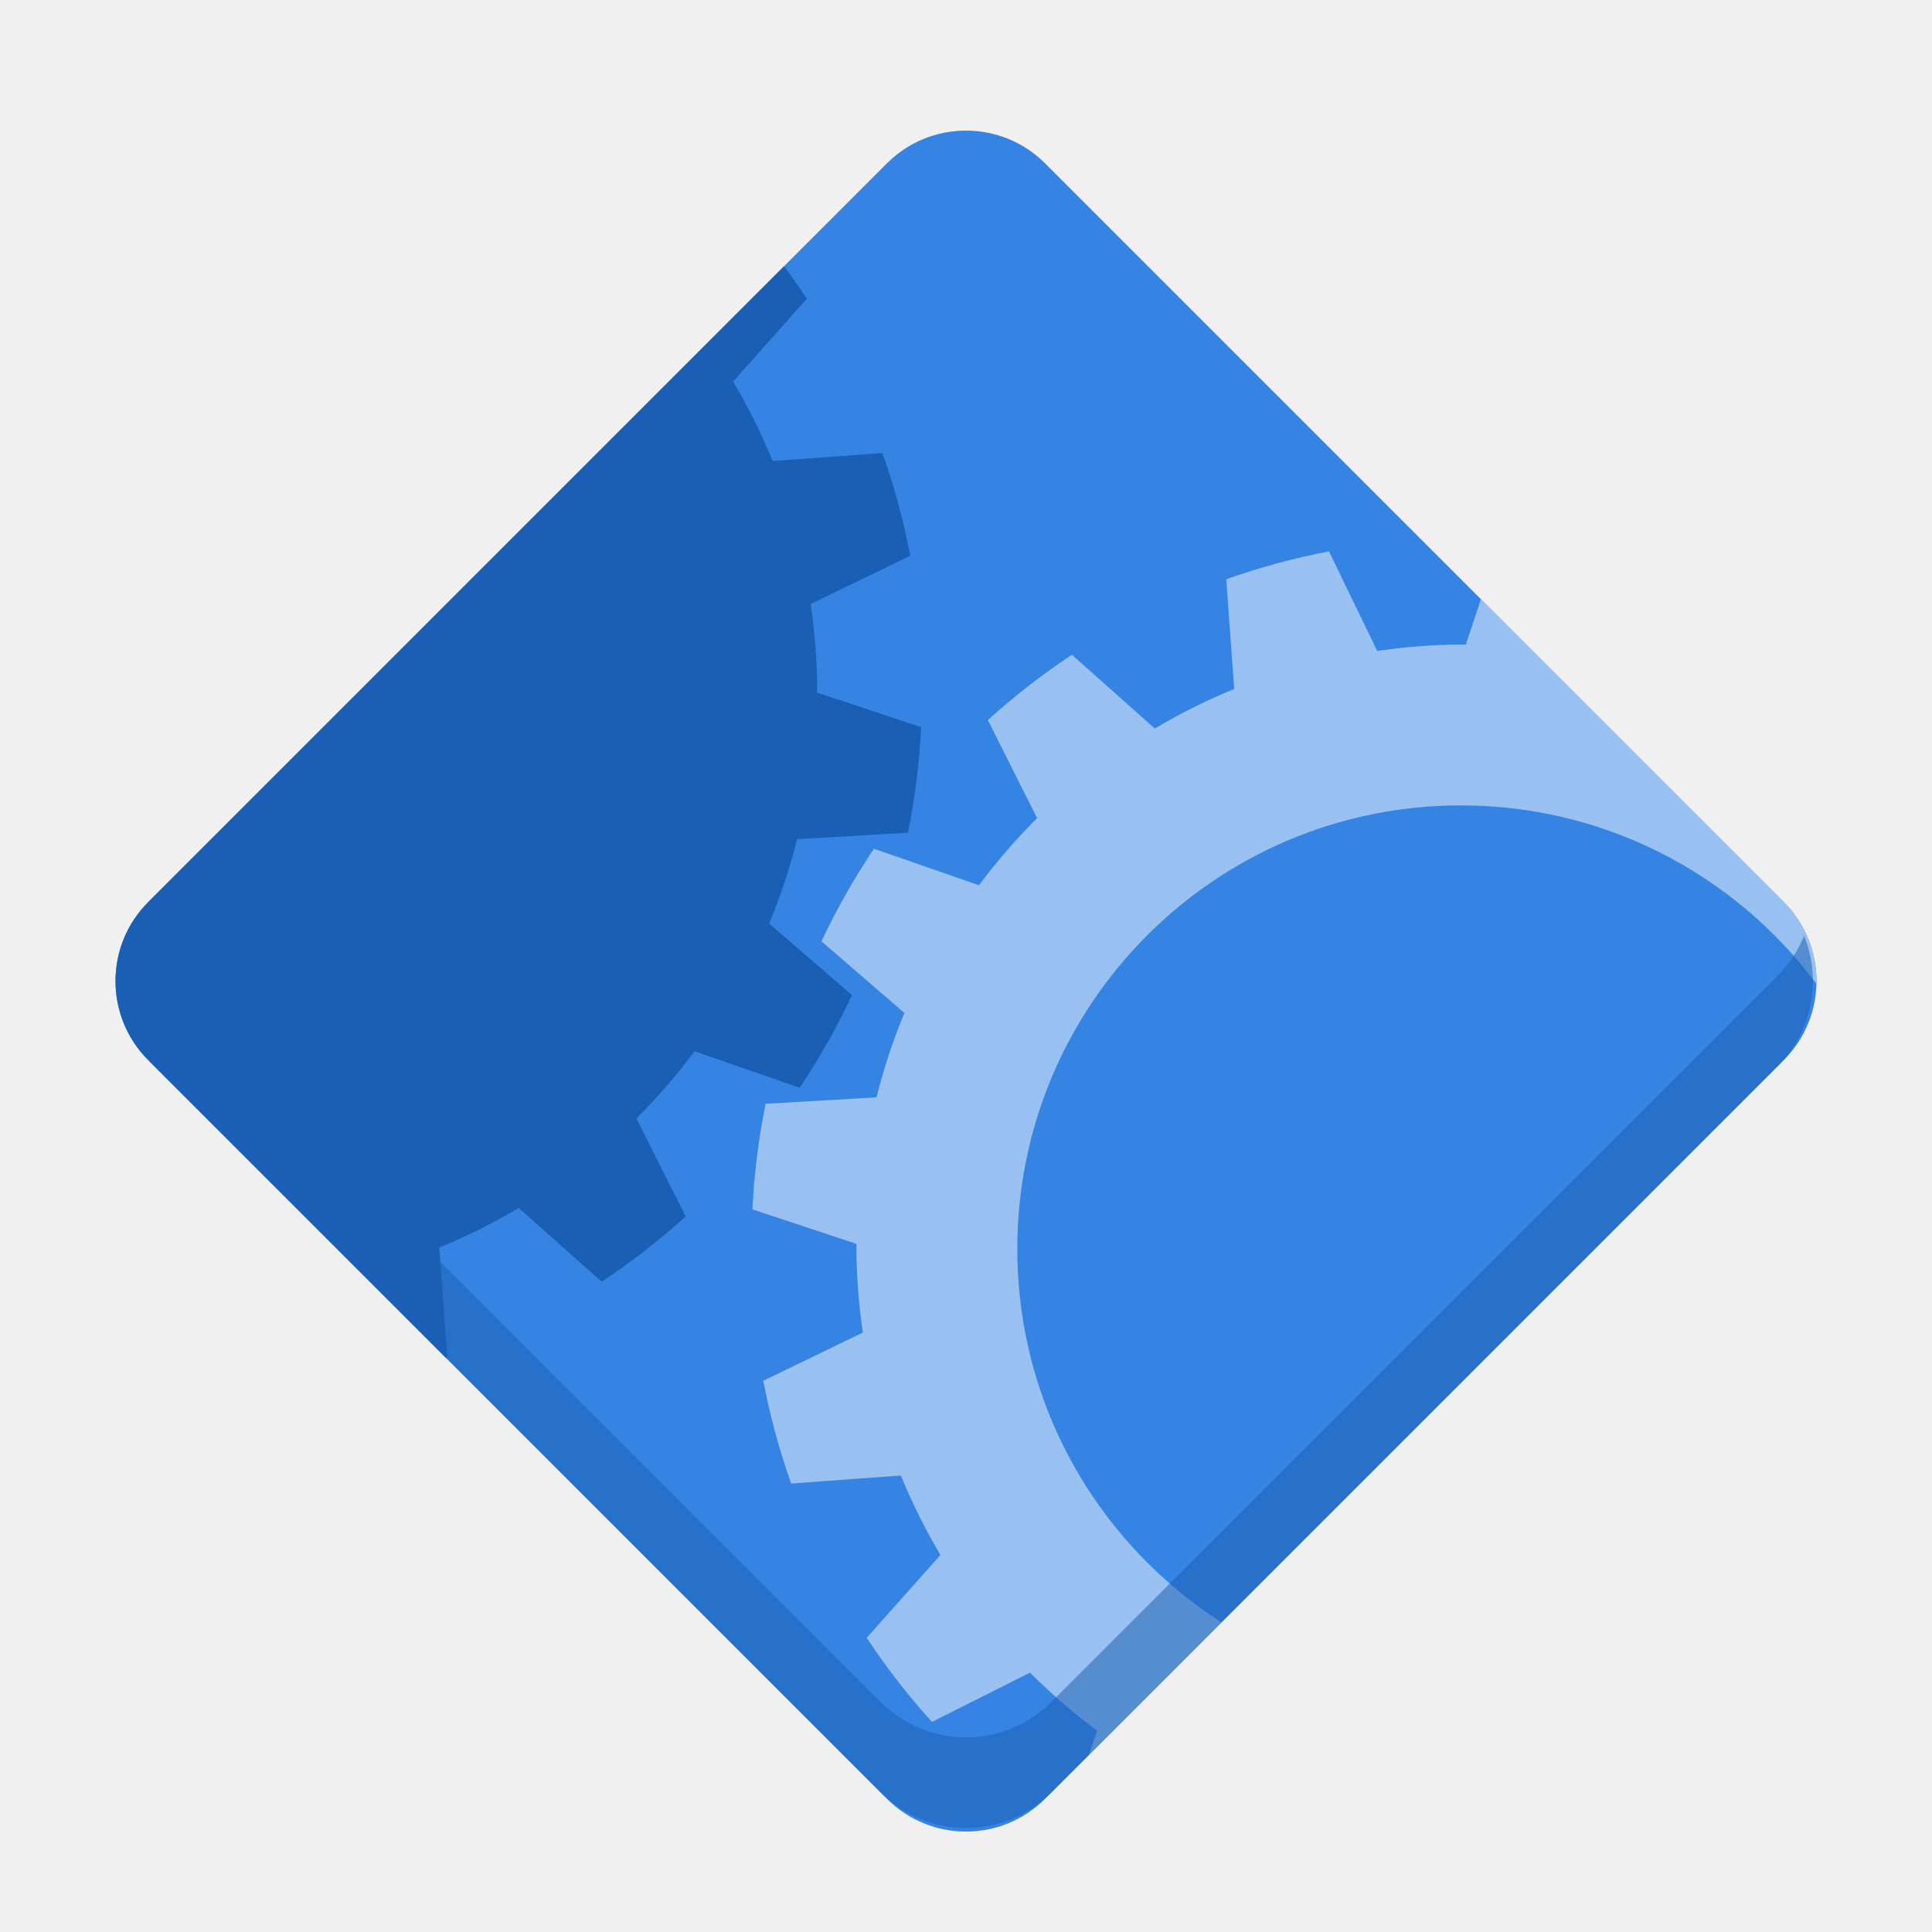
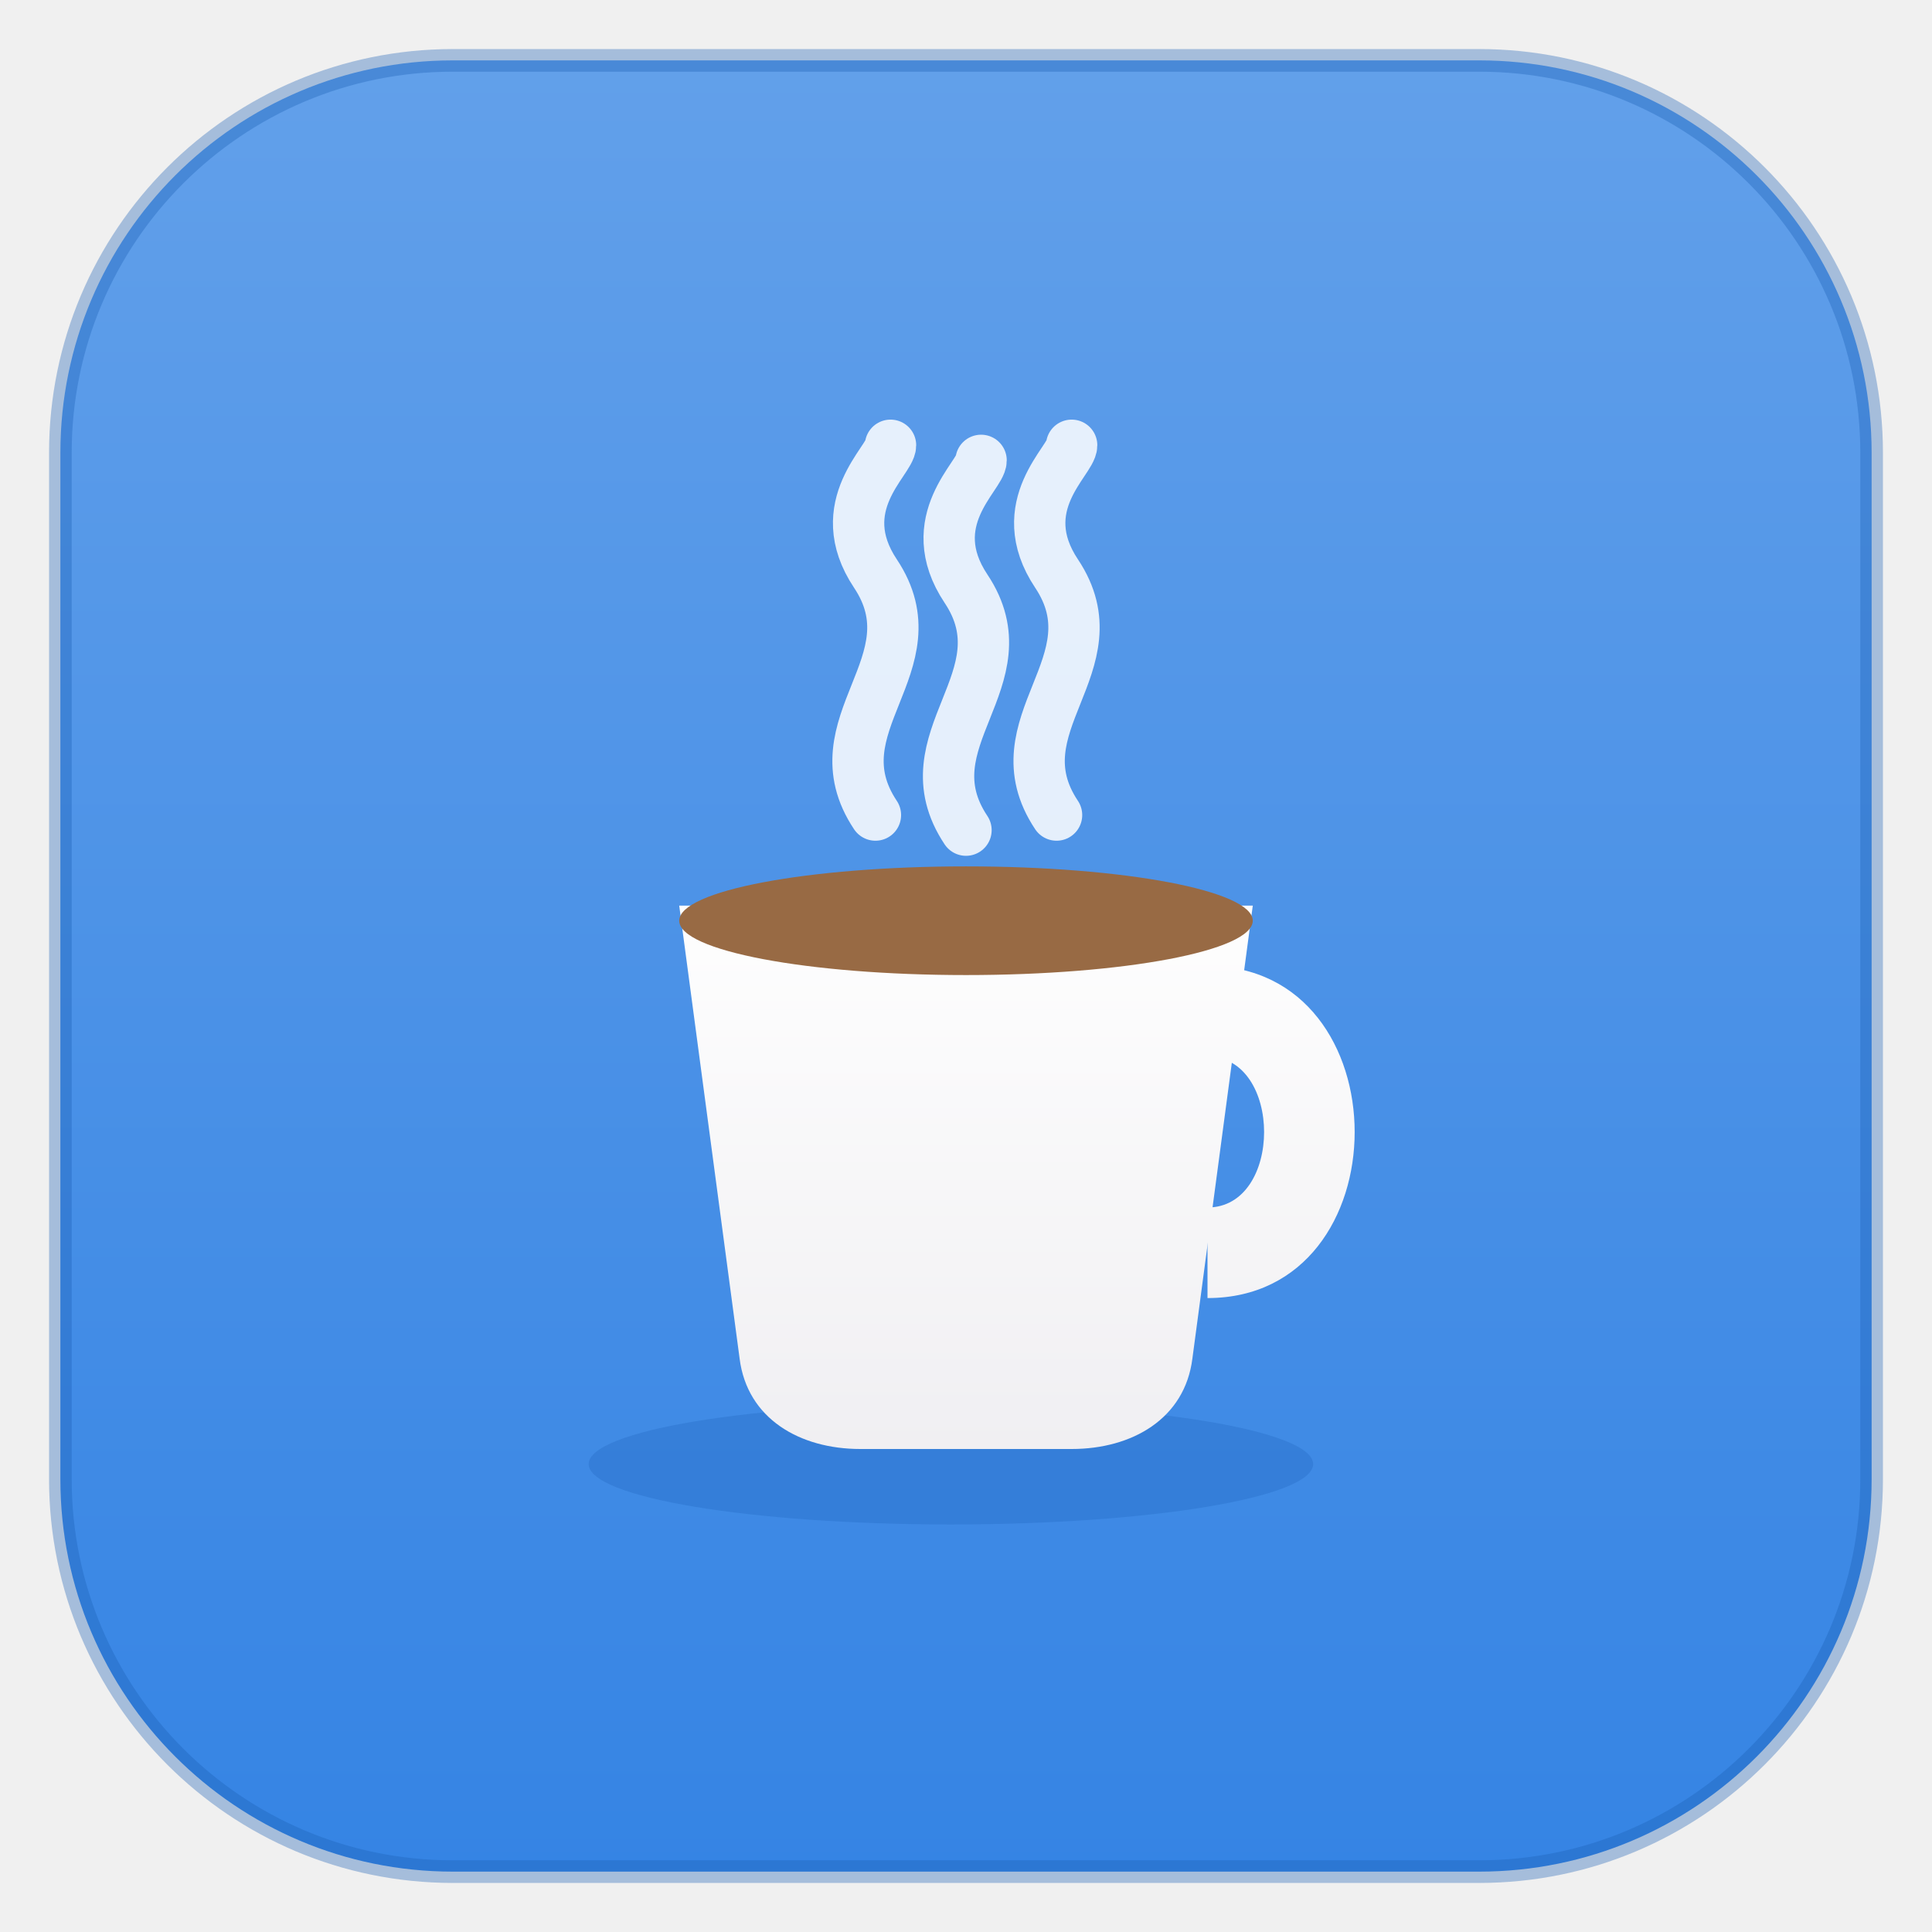
- <svg xmlns="http://www.w3.org/2000/svg" width="33.75mm" height="33.75mm" viewBox="0 0 33.75 33.75" version="1.1" id="svg974">
-   <defs id="defs968">
-     <clipPath clipPathUnits="userSpaceOnUse" id="clipPath18689">
-       <rect clip-path="none" transform="rotate(45)" ry="32" rx="32" y="123.999" x="486.037" height="362.943" width="362.943" id="rect18691" style="display:inline;opacity:1;vector-effect:none;fill:#4a86cf;fill-opacity:1;stroke:none;stroke-width:26.067;stroke-linecap:butt;stroke-linejoin:miter;stroke-miterlimit:4;stroke-dasharray:none;stroke-dashoffset:0;stroke-opacity:1;marker:none;marker-start:none;marker-mid:none;marker-end:none;paint-order:normal;enable-background:new" />
-     </clipPath>
-     <clipPath clipPathUnits="userSpaceOnUse" id="clipPath18689-3">
-       <rect clip-path="none" transform="rotate(45)" ry="32" rx="32" y="123.999" x="486.037" height="362.943" width="362.943" id="rect18691-6" style="display:inline;opacity:1;vector-effect:none;fill:#4a86cf;fill-opacity:1;stroke:none;stroke-width:26.067;stroke-linecap:butt;stroke-linejoin:miter;stroke-miterlimit:4;stroke-dasharray:none;stroke-dashoffset:0;stroke-opacity:1;marker:none;marker-start:none;marker-mid:none;marker-end:none;paint-order:normal;enable-background:new" />
-     </clipPath>
+ <svg xmlns="http://www.w3.org/2000/svg" width="128" height="128" viewBox="0 0 128 128">
+   <defs>
+     <linearGradient id="bg" x1="64" y1="4" x2="64" y2="124" gradientUnits="userSpaceOnUse">
+       <stop offset="0" stop-color="#62a0ea" />
+       <stop offset="1" stop-color="#3584e4" />
+     </linearGradient>
+     <linearGradient id="cup" x1="64" y1="58" x2="64" y2="96" gradientUnits="userSpaceOnUse">
+       <stop offset="0" stop-color="#ffffff" />
+       <stop offset="1" stop-color="#f0eff2" />
+     </linearGradient>
  </defs>
-   <g id="layer1" transform="translate(-61.81982,-103.944)">
-     <g transform="matrix(0.2636723,0,0,0.2636723,61.81982,-529.397)" style="display:inline;stroke-width:0.25;enable-background:new" id="g1836">
-       <g transform="matrix(0.25,0,0,0.25,0,2295)" id="g18818" style="stroke-width:0.25">
-         <g style="stroke-width:0.27" transform="matrix(0.9260519,0,0,0.9260519,18.93073,50.87633)" id="g18590">
-           <g style="stroke-width:0.27" id="g18681" clip-path="url(#clipPath18689-3)">
-             <rect style="opacity:1;vector-effect:none;fill:#3584e4;fill-opacity:1;stroke:none;stroke-width:8.221;stroke-linecap:butt;stroke-linejoin:miter;stroke-miterlimit:4;stroke-dasharray:none;stroke-dashoffset:0;stroke-opacity:1;marker:none;marker-start:none;marker-mid:none;marker-end:none;paint-order:normal" id="rect18571" width="424" height="424" x="458.337" y="90.642" rx="10.092" ry="10.092" transform="matrix(0.6052817,0.6052817,-0.6052817,0.6052817,33.44063,99.07363)" clip-path="none" />
-             <circle style="opacity:1;vector-effect:none;fill:#f66151;fill-opacity:1;stroke:none;stroke-width:7.037;stroke-linecap:butt;stroke-linejoin:miter;stroke-miterlimit:4;stroke-dasharray:none;stroke-dashoffset:0;stroke-opacity:1;marker:none;marker-start:none;marker-mid:none;marker-end:none;paint-order:normal" id="path18706" cx="0" cy="0" r="0" transform="translate(0,-212)" />
-             <circle style="opacity:1;vector-effect:none;fill:#f66151;fill-opacity:1;stroke:none;stroke-width:7.037;stroke-linecap:butt;stroke-linejoin:miter;stroke-miterlimit:4;stroke-dasharray:none;stroke-dashoffset:0;stroke-opacity:1;marker:none;marker-start:none;marker-mid:none;marker-end:none;paint-order:normal" id="path18708" cx="0" cy="0" r="0" transform="translate(0,-212)" />
-             <path style="display:inline;opacity:1;vector-effect:none;fill:#98c1f1;fill-opacity:1;stroke:none;stroke-width:7.037;stroke-linecap:butt;stroke-linejoin:miter;stroke-miterlimit:4;stroke-dasharray:none;stroke-dashoffset:0;stroke-opacity:1;marker:none;marker-start:none;marker-mid:none;marker-end:none;paint-order:normal;enable-background:new" d="m 408.92,561.918 -9.886,29.829 a 172.971,172.971 0 0 0 -1.427,-0.071 172.971,172.971 0 0 0 -23.929,1.852 l -13.801,-28.501 a 203.293,203.293 0 0 0 -29.401,7.972 l 2.286,31.405 a 172.971,172.971 0 0 0 -22.732,11.319 l -23.718,-21.103 a 203.293,203.293 0 0 0 -24.059,18.674 l 14.099,28.073 a 172.971,172.971 0 0 0 -16.636,19.211 l -30.058,-10.448 a 203.293,203.293 0 0 0 -15.017,26.488 l 23.73,20.507 a 172.971,172.971 0 0 0 -7.985,24.143 l -31.73,1.849 a 203.293,203.293 0 0 0 -3.778,30.217 l 29.829,9.886 a 172.971,172.971 0 0 0 -0.071,1.427 172.971,172.971 0 0 0 1.852,23.929 l -28.501,13.801 a 203.293,203.293 0 0 0 7.972,29.401 l 31.405,-2.286 a 172.971,172.971 0 0 0 11.319,22.732 l -21.103,23.718 a 203.293,203.293 0 0 0 18.674,24.059 l 28.073,-14.099 a 172.971,172.971 0 0 0 19.211,16.636 l -10.448,30.058 a 203.293,203.293 0 0 0 26.488,15.017 l 20.507,-23.73 a 172.971,172.971 0 0 0 24.143,7.985 l 1.849,31.73 a 203.293,203.293 0 0 0 30.217,3.778 l 9.886,-29.829 a 172.971,172.971 0 0 0 1.427,0.071 172.971,172.971 0 0 0 23.929,-1.852 l 13.801,28.501 a 203.293,203.293 0 0 0 29.401,-7.972 l -2.286,-31.405 a 172.971,172.971 0 0 0 22.732,-11.319 l 23.718,21.103 A 203.293,203.293 0 0 0 532.96,916 l -14.099,-28.073 a 172.971,172.971 0 0 0 16.636,-19.211 l 30.058,10.448 a 203.293,203.293 0 0 0 15.017,-26.488 l -23.73,-20.507 a 172.971,172.971 0 0 0 7.985,-24.143 l 31.73,-1.849 a 203.293,203.293 0 0 0 3.778,-30.217 l -29.829,-9.886 a 172.971,172.971 0 0 0 0.071,-1.427 172.971,172.971 0 0 0 -1.852,-23.929 l 28.501,-13.801 a 203.293,203.293 0 0 0 -7.972,-29.401 l -31.405,2.286 a 172.971,172.971 0 0 0 -11.319,-22.732 l 21.103,-23.718 a 203.293,203.293 0 0 0 -18.674,-24.059 l -28.073,14.099 a 172.971,172.971 0 0 0 -19.211,-16.636 l 10.448,-30.058 A 203.293,203.293 0 0 0 485.636,581.681 l -20.507,23.73 a 172.971,172.971 0 0 0 -24.143,-7.985 l -1.849,-31.73 a 203.293,203.293 0 0 0 -30.217,-3.778 z M 397.607,637.722 A 126.926,126.926 0 0 1 524.532,764.647 126.926,126.926 0 0 1 397.607,891.572 126.926,126.926 0 0 1 270.682,764.647 126.926,126.926 0 0 1 397.607,637.722 Z" id="path18717-4" />
-             <path id="path18758" d="m 51.748,401.284 -9.886,29.829 c -0.476,-0.026 -0.951,-0.05 -1.427,-0.071 -8.01,0.062 -16.005,0.681 -23.929,1.852 L 2.706,404.392 c -9.986,1.918 -19.814,4.583 -29.401,7.972 l 2.286,31.405 c -7.844,3.211 -15.442,6.994 -22.732,11.319 l -23.718,-21.103 c -8.475,5.614 -16.518,11.857 -24.059,18.674 l 14.099,28.073 c -6.009,5.987 -11.569,12.408 -16.636,19.211 l -30.058,-10.448 c -5.661,8.442 -10.68,17.296 -15.017,26.488 l 23.73,20.507 c -3.25,7.841 -5.919,15.91 -7.985,24.143 l -31.73,1.849 c -2.013,9.964 -3.276,20.064 -3.778,30.217 l 29.829,9.886 c -0.026,0.476 -0.05,0.951 -0.071,1.427 0.062,8.01 0.681,16.005 1.852,23.929 l -28.501,13.801 c 1.918,9.986 4.583,19.814 7.972,29.401 l 31.405,-2.286 c 3.211,7.844 6.994,15.442 11.319,22.732 l -21.103,23.718 c 5.614,8.475 11.857,16.518 18.674,24.059 l 28.073,-14.099 c 5.987,6.009 12.408,11.569 19.211,16.636 l -10.448,30.058 c 8.442,5.661 17.296,10.68 26.488,15.017 l 20.507,-23.73 c 7.841,3.25 15.91,5.919 24.143,7.985 l 1.849,31.73 c 9.964,2.013 20.064,3.276 30.217,3.778 l 9.886,-29.829 c 0.476,0.026 0.951,0.05 1.427,0.071 8.01,-0.062 16.005,-0.681 23.929,-1.852 l 13.801,28.501 c 9.986,-1.918 19.814,-4.583 29.401,-7.972 l -2.286,-31.405 c 7.844,-3.211 15.442,-6.994 22.732,-11.319 l 23.718,21.103 c 8.475,-5.614 16.518,-11.857 24.059,-18.674 l -14.099,-28.073 c 6.009,-5.987 11.569,-12.408 16.636,-19.211 l 30.058,10.448 c 5.661,-8.442 10.68,-17.296 15.017,-26.488 l -23.73,-20.507 c 3.25,-7.841 5.919,-15.91 7.985,-24.143 l 31.73,-1.849 c 2.013,-9.964 3.276,-20.064 3.778,-30.217 l -29.829,-9.886 c 0.026,-0.476 0.05,-0.951 0.071,-1.427 -0.062,-8.01 -0.681,-16.005 -1.852,-23.929 l 28.501,-13.801 c -1.918,-9.986 -4.583,-19.814 -7.972,-29.401 l -31.405,2.286 c -3.211,-7.844 -6.994,-15.442 -11.319,-22.732 l 21.103,-23.718 c -5.614,-8.475 -11.857,-16.518 -18.674,-24.059 l -28.073,14.099 c -5.987,-6.009 -12.408,-11.569 -19.211,-16.636 l 10.448,-30.058 c -8.442,-5.661 -17.296,-10.68 -26.488,-15.017 l -20.507,23.73 c -7.841,-3.25 -15.91,-5.919 -24.143,-7.985 l -1.849,-31.73 c -9.964,-2.013 -20.064,-3.276 -30.217,-3.778 z" style="display:inline;opacity:1;vector-effect:none;fill:#1a5fb4;fill-opacity:1;stroke:none;stroke-width:7.037;stroke-linecap:butt;stroke-linejoin:miter;stroke-miterlimit:4;stroke-dasharray:none;stroke-dashoffset:0;stroke-opacity:1;marker:none;marker-start:none;marker-mid:none;marker-end:none;paint-order:normal;enable-background:new" />
-           </g>
-         </g>
-         <path style="display:inline;opacity:0.534;vector-effect:none;fill:#1a5fb4;fill-opacity:1;stroke:none;stroke-width:1.629;stroke-linecap:butt;stroke-linejoin:miter;stroke-miterlimit:4;stroke-dasharray:none;stroke-dashoffset:0;stroke-opacity:1;marker:none;marker-start:none;marker-mid:none;marker-end:none;paint-order:normal;enable-background:new" clip-path="none" d="m 8.477,2676 c -1.171,2.887 -0.583,6.308 1.766,8.656 l 48.102,48.102 c 3.134,3.134 8.179,3.134 11.312,0 l 48.102,-48.102 c 2.348,-2.348 2.937,-5.77 1.766,-8.656 -0.392,0.966 -0.98,1.871 -1.766,2.656 l -48.102,48.102 c -3.134,3.134 -8.179,3.134 -11.312,0 L 10.242,2678.656 C 9.457,2677.871 8.868,2676.965 8.477,2676 Z" transform="matrix(4,0,0,4,0,-10028)" id="rect18571-6" />
-       </g>
-       <rect y="2402" x="-1.5000001e-06" height="128" width="128" id="rect9125-7-2" style="display:inline;opacity:1;vector-effect:none;fill:none;fill-opacity:1;stroke:none;stroke-width:1.25;stroke-linecap:butt;stroke-linejoin:miter;stroke-miterlimit:4;stroke-dasharray:none;stroke-dashoffset:0;stroke-opacity:1;marker:none;marker-start:none;marker-mid:none;marker-end:none;paint-order:normal;enable-background:new" />
-     </g>
+   <rect x="4" y="4" width="120" height="120" rx="26" fill="url(#bg)" />
+   <rect x="4" y="4" width="120" height="120" rx="26" fill="none" stroke="#1a5fb4" stroke-opacity="0.35" stroke-width="1.5" />
+   <ellipse cx="63" cy="97" rx="24" ry="4" fill="#1a5fb4" fill-opacity="0.25" />
+   <g fill="none" stroke="#ffffff" stroke-width="3.4" stroke-linecap="round" stroke-opacity="0.85">
+     <path d="M58 54 C54 48 62 44 58 38 C55 33.5 59 30.5 59 29.5" />
+     <path d="M64 55 C60 49 68 45 64 39 C61 34.5 65 31.5 65 30.5" />
+     <path d="M70 54 C66 48 74 44 70 38 C67 33.5 71 30.5 71 29.5" />
  </g>
+   <path d="M80 64 C93 64 93 86 80 86 L80 80 C85 80 85 70 80 70 Z" fill="url(#cup)" />
+   <path d="M45 60 L83 60 L79 90 C78.5 94 75 96 71 96 L57 96 C53 96 49.5 94 49 90 Z" fill="url(#cup)" />
+   <ellipse cx="64" cy="61" rx="19" ry="3.6" fill="#986a44" />
</svg>
